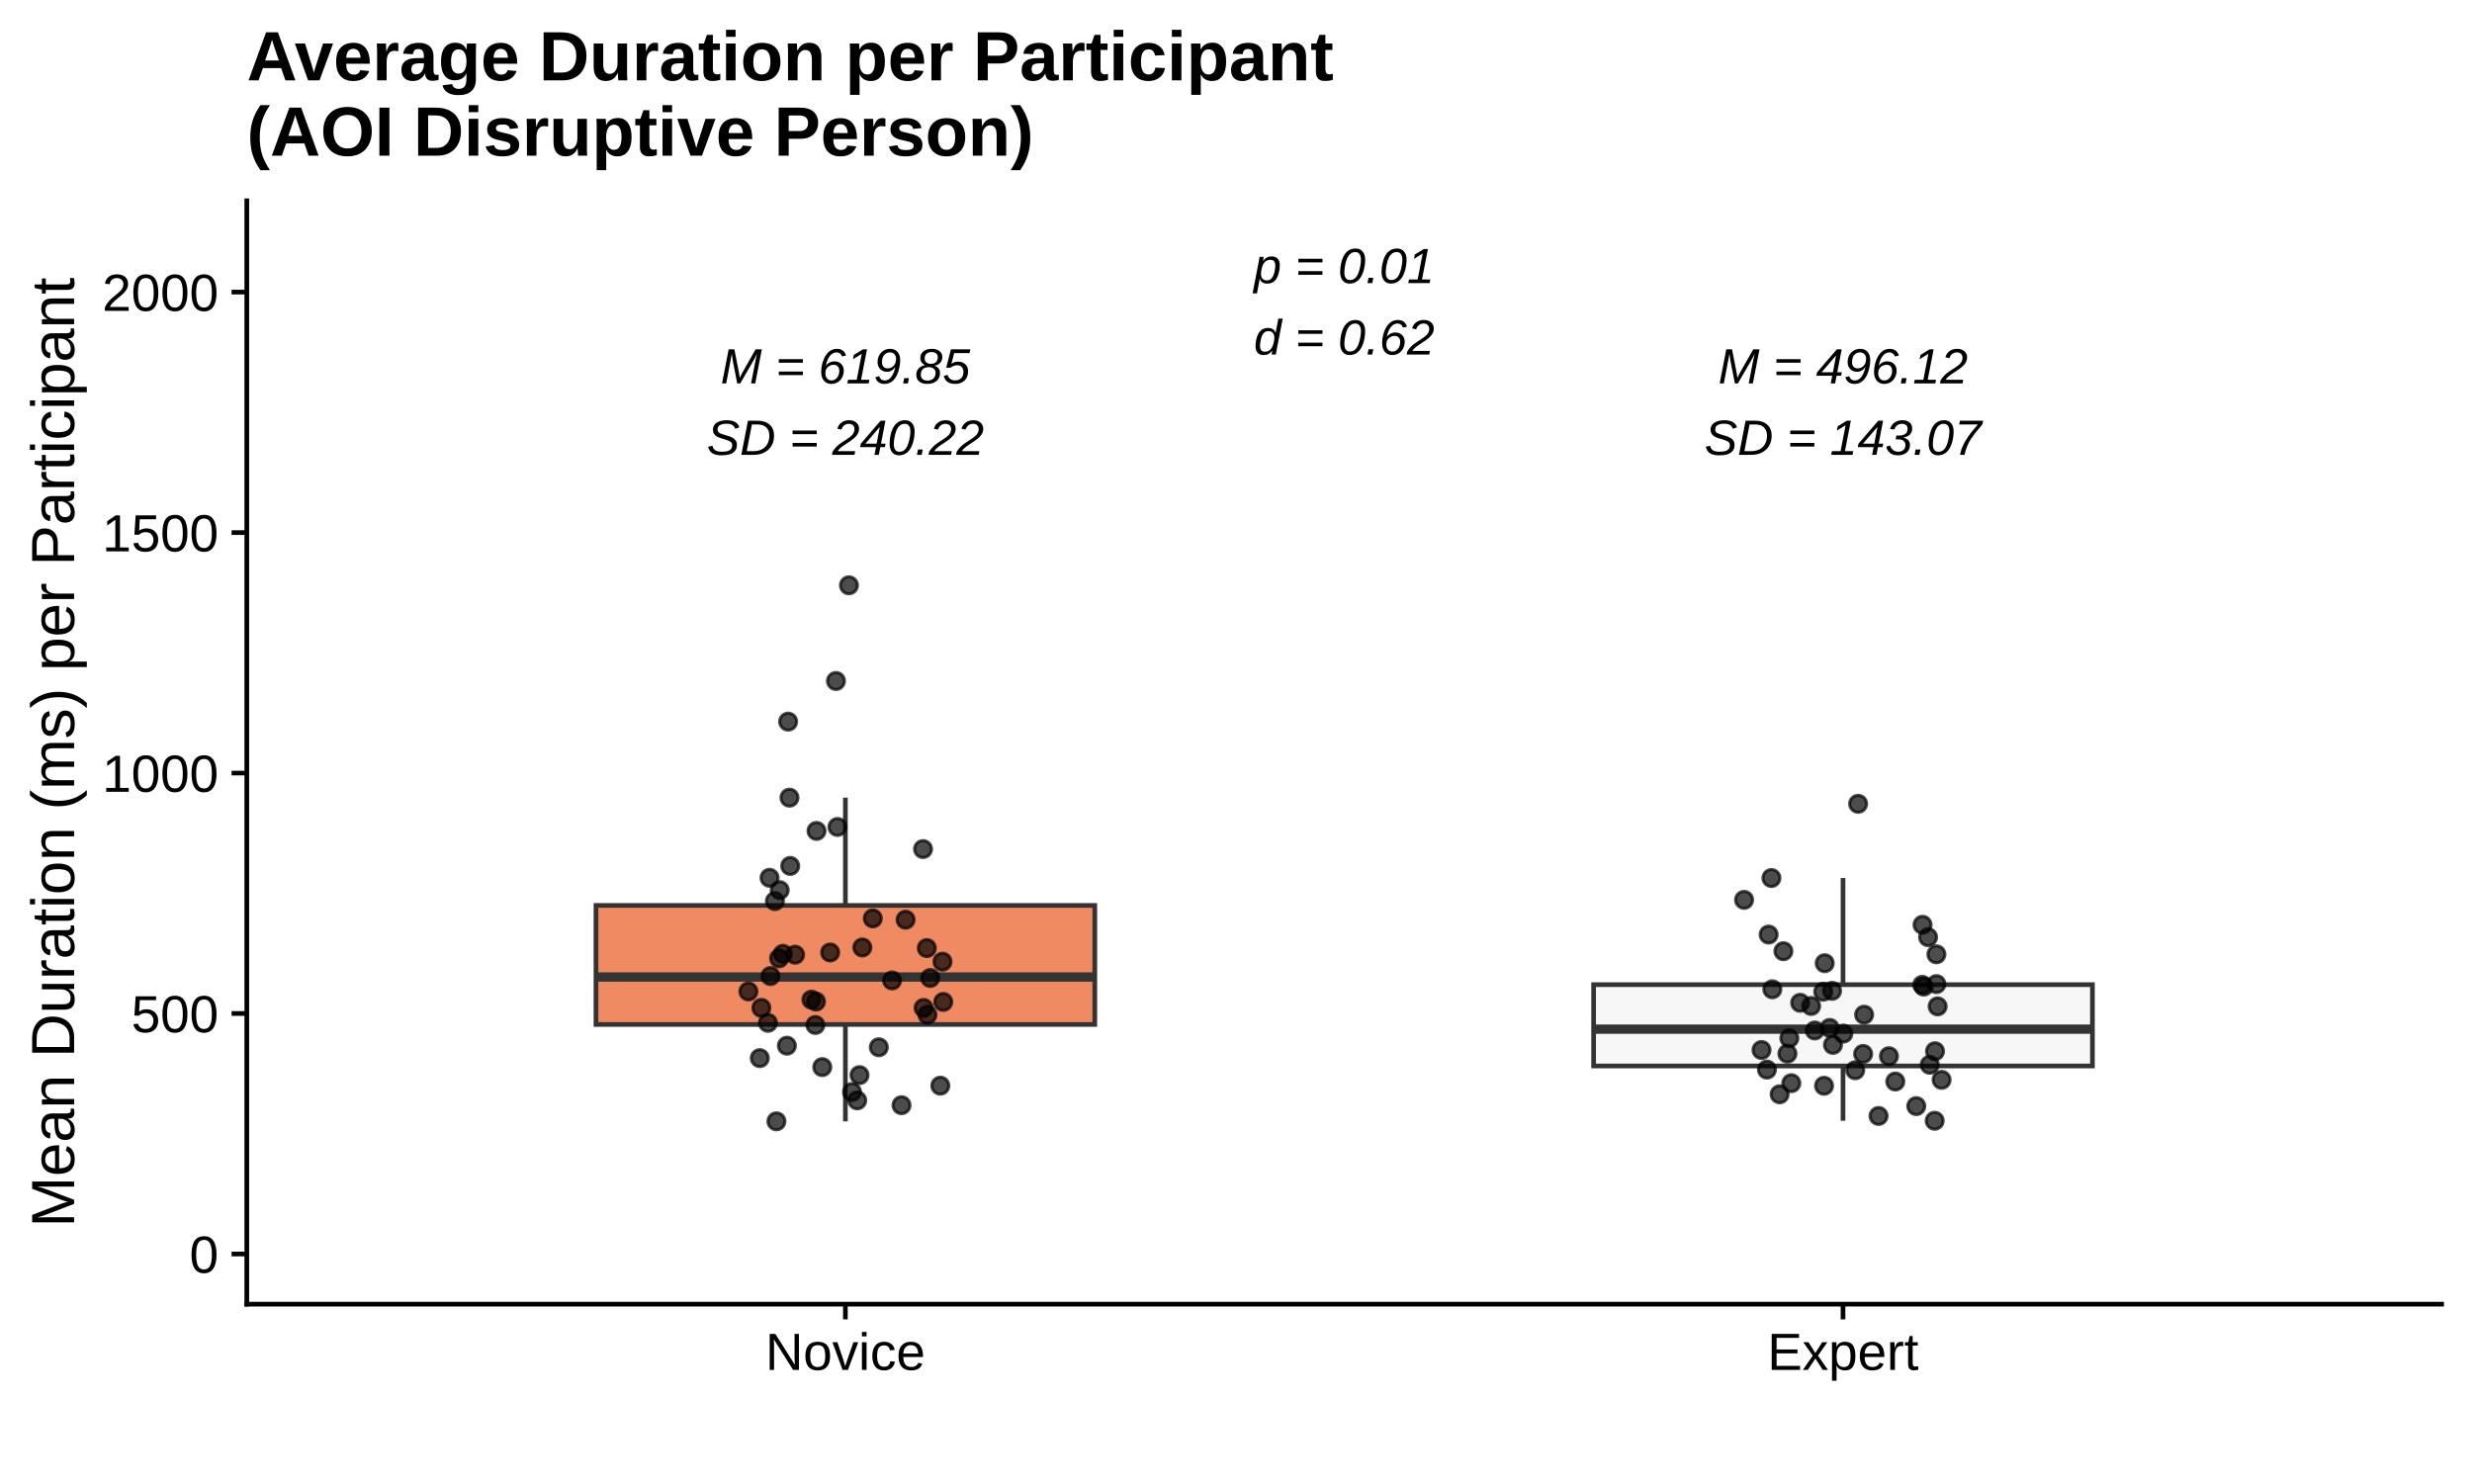
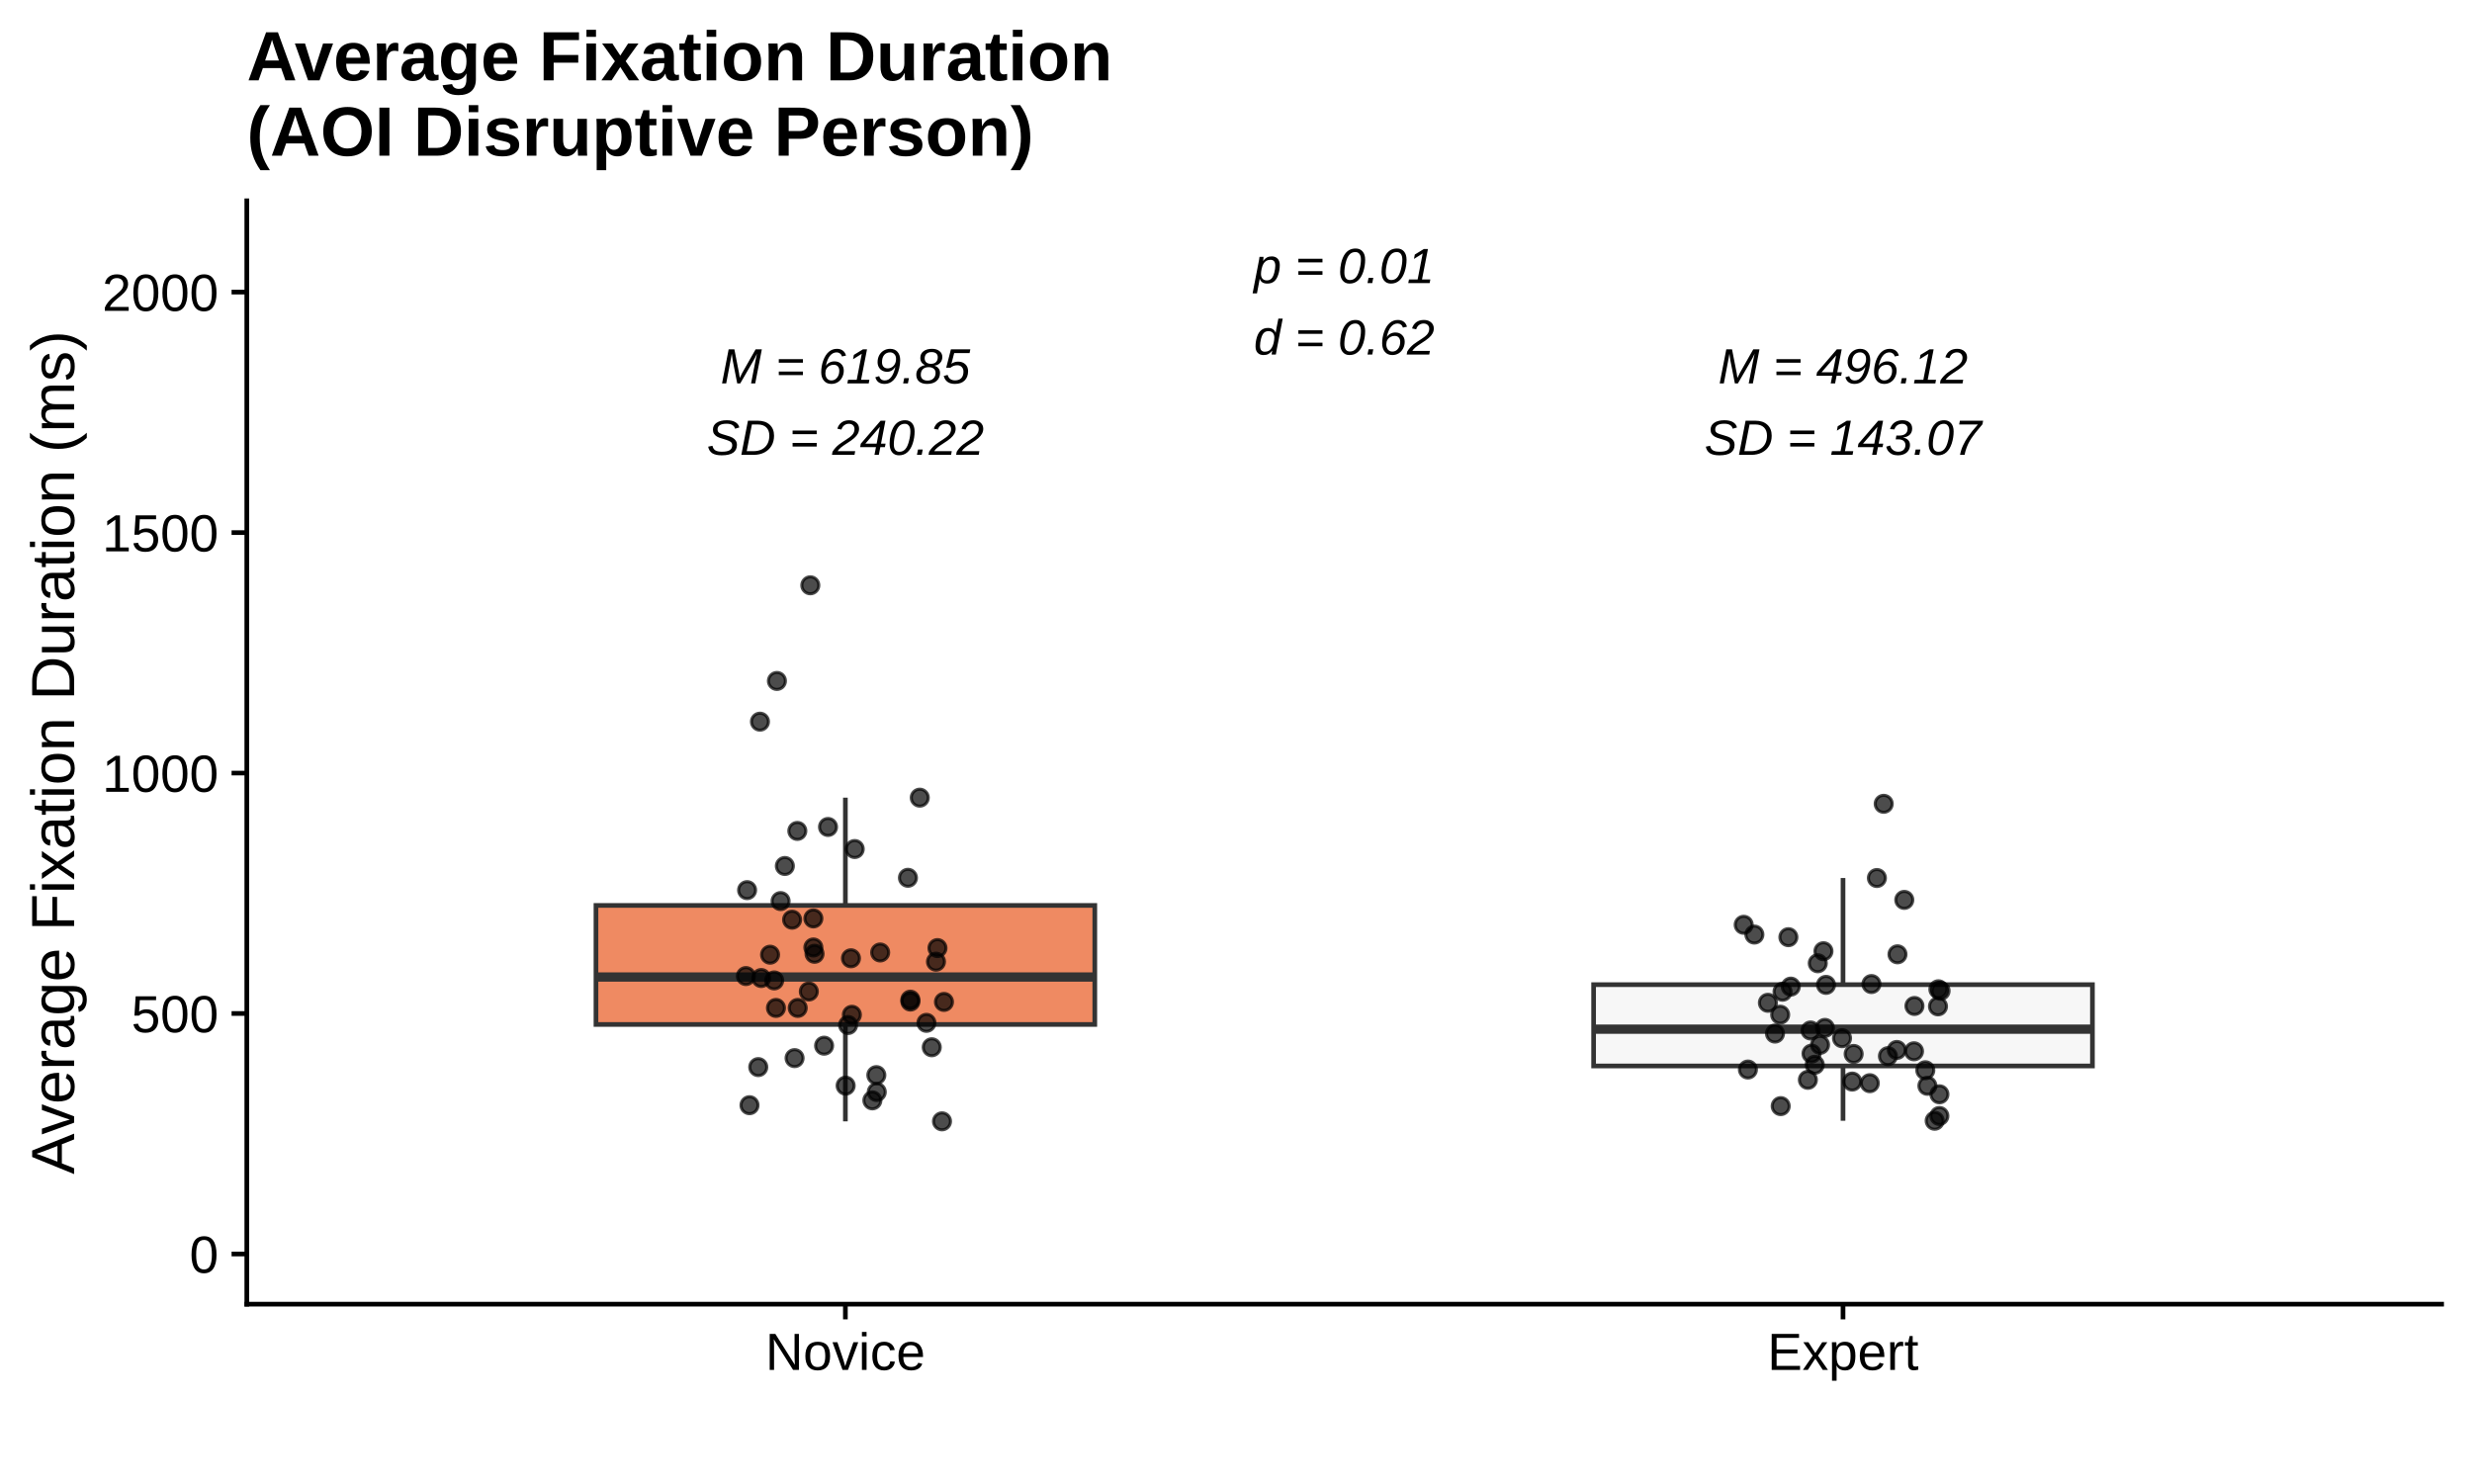
<svg xmlns="http://www.w3.org/2000/svg" class="svglite" width="566.93pt" height="340.16pt" viewBox="0 0 566.93 340.16">
  <defs>
    <style type="text/css">
    .svglite line, .svglite polyline, .svglite polygon, .svglite path, .svglite rect, .svglite circle {
      fill: none;
      stroke: #000000;
      stroke-linecap: round;
      stroke-linejoin: round;
      stroke-miterlimit: 10.00;
    }
    .svglite text {
      white-space: pre;
    }
  </style>
  </defs>
  <rect width="100%" height="100%" style="stroke: none; fill: none;" />
  <defs>
    <clipPath id="cpMC4wMHw1NjYuOTN8MC4wMHwzNDAuMTY=">
      <rect x="0.00" y="0.00" width="566.93" height="340.16" />
    </clipPath>
  </defs>
  <g clip-path="url(#cpMC4wMHw1NjYuOTN8MC4wMHwzNDAuMTY=)">
</g>
  <defs>
    <clipPath id="cpNTYuNjB8NTU5Ljk2fDQ2LjA1fDI5OS4xNA==">
      <rect x="56.60" y="46.05" width="503.35" height="253.08" />
    </clipPath>
  </defs>
  <g clip-path="url(#cpNTYuNjB8NTU5Ljk2fDQ2LjA1fDI5OS4xNA==)">
    <line x1="193.88" y1="207.68" x2="193.88" y2="182.96" style="stroke-width: 1.07; stroke: #333333; stroke-linecap: butt;" />
    <line x1="193.88" y1="234.98" x2="193.88" y2="257.20" style="stroke-width: 1.07; stroke: #333333; stroke-linecap: butt;" />
    <polygon points="136.68,207.68 136.68,234.98 251.08,234.98 251.08,207.68 136.68,207.68 " style="stroke-width: 1.07; stroke: #333333; stroke-linecap: butt; stroke-linejoin: miter; fill: #EF8A62;" />
    <line x1="136.68" y1="224.10" x2="251.08" y2="224.10" style="stroke-width: 2.13; stroke: #333333; stroke-linecap: butt; stroke-linejoin: miter;" />
    <line x1="422.68" y1="225.85" x2="422.68" y2="201.39" style="stroke-width: 1.07; stroke: #333333; stroke-linecap: butt;" />
    <line x1="422.68" y1="244.50" x2="422.68" y2="257.07" style="stroke-width: 1.07; stroke: #333333; stroke-linecap: butt;" />
    <polygon points="365.48,225.85 365.48,244.50 479.88,244.50 479.88,225.85 365.48,225.85 " style="stroke-width: 1.07; stroke: #333333; stroke-linecap: butt; stroke-linejoin: miter; fill: #F7F7F7;" />
    <line x1="365.48" y1="236.06" x2="479.88" y2="236.06" style="stroke-width: 2.13; stroke: #333333; stroke-linecap: butt; stroke-linejoin: miter;" />
-     <circle cx="177.72" cy="206.68" r="1.95" style="stroke-width: 0.71; stroke: #000000; stroke-opacity: 0.70; fill: #000000; fill-opacity: 0.70;" />
-     <circle cx="188.58" cy="244.76" r="1.95" style="stroke-width: 0.71; stroke: #000000; stroke-opacity: 0.70; fill: #000000; fill-opacity: 0.70;" />
-     <circle cx="196.60" cy="252.39" r="1.95" style="stroke-width: 0.71; stroke: #000000; stroke-opacity: 0.70; fill: #000000; fill-opacity: 0.70;" />
-     <circle cx="197.77" cy="217.32" r="1.95" style="stroke-width: 0.71; stroke: #000000; stroke-opacity: 0.70; fill: #000000; fill-opacity: 0.70;" />
-     <circle cx="191.72" cy="156.20" r="1.95" style="stroke-width: 0.71; stroke: #000000; stroke-opacity: 0.70; fill: #000000; fill-opacity: 0.70;" />
-     <circle cx="190.39" cy="218.47" r="1.95" style="stroke-width: 0.71; stroke: #000000; stroke-opacity: 0.70; fill: #000000; fill-opacity: 0.70;" />
-     <circle cx="201.55" cy="240.21" r="1.95" style="stroke-width: 0.71; stroke: #000000; stroke-opacity: 0.70; fill: #000000; fill-opacity: 0.70;" />
-     <circle cx="215.66" cy="249.02" r="1.95" style="stroke-width: 0.71; stroke: #000000; stroke-opacity: 0.70; fill: #000000; fill-opacity: 0.70;" />
-     <circle cx="180.75" cy="165.52" r="1.95" style="stroke-width: 0.71; stroke: #000000; stroke-opacity: 0.70; fill: #000000; fill-opacity: 0.70;" />
-     <circle cx="176.49" cy="201.34" r="1.95" style="stroke-width: 0.71; stroke: #000000; stroke-opacity: 0.70; fill: #000000; fill-opacity: 0.70;" />
-     <circle cx="174.61" cy="231.18" r="1.95" style="stroke-width: 0.71; stroke: #000000; stroke-opacity: 0.70; fill: #000000; fill-opacity: 0.70;" />
-     <circle cx="178.07" cy="257.20" r="1.95" style="stroke-width: 0.71; stroke: #000000; stroke-opacity: 0.70; fill: #000000; fill-opacity: 0.70;" />
-     <circle cx="197.12" cy="246.60" r="1.95" style="stroke-width: 0.71; stroke: #000000; stroke-opacity: 0.70; fill: #000000; fill-opacity: 0.70;" />
-     <circle cx="211.69" cy="194.75" r="1.95" style="stroke-width: 0.71; stroke: #000000; stroke-opacity: 0.70; fill: #000000; fill-opacity: 0.70;" />
-     <circle cx="212.56" cy="217.46" r="1.95" style="stroke-width: 0.71; stroke: #000000; stroke-opacity: 0.70; fill: #000000; fill-opacity: 0.70;" />
-     <circle cx="187.00" cy="235.10" r="1.95" style="stroke-width: 0.71; stroke: #000000; stroke-opacity: 0.70; fill: #000000; fill-opacity: 0.70;" />
-     <circle cx="213.34" cy="224.32" r="1.95" style="stroke-width: 0.71; stroke: #000000; stroke-opacity: 0.70; fill: #000000; fill-opacity: 0.70;" />
-     <circle cx="216.15" cy="220.58" r="1.95" style="stroke-width: 0.71; stroke: #000000; stroke-opacity: 0.70; fill: #000000; fill-opacity: 0.70;" />
-     <circle cx="178.82" cy="204.17" r="1.95" style="stroke-width: 0.71; stroke: #000000; stroke-opacity: 0.70; fill: #000000; fill-opacity: 0.70;" />
-     <circle cx="181.23" cy="198.62" r="1.95" style="stroke-width: 0.71; stroke: #000000; stroke-opacity: 0.70; fill: #000000; fill-opacity: 0.70;" />
-     <circle cx="176.70" cy="223.88" r="1.95" style="stroke-width: 0.71; stroke: #000000; stroke-opacity: 0.70; fill: #000000; fill-opacity: 0.70;" />
-     <circle cx="186.09" cy="229.29" r="1.95" style="stroke-width: 0.71; stroke: #000000; stroke-opacity: 0.70; fill: #000000; fill-opacity: 0.70;" />
-     <circle cx="182.34" cy="218.98" r="1.95" style="stroke-width: 0.71; stroke: #000000; stroke-opacity: 0.70; fill: #000000; fill-opacity: 0.70;" />
-     <circle cx="192.06" cy="189.68" r="1.95" style="stroke-width: 0.71; stroke: #000000; stroke-opacity: 0.70; fill: #000000; fill-opacity: 0.70;" />
-     <circle cx="207.69" cy="210.95" r="1.95" style="stroke-width: 0.71; stroke: #000000; stroke-opacity: 0.70; fill: #000000; fill-opacity: 0.70;" />
-     <circle cx="206.75" cy="253.50" r="1.95" style="stroke-width: 0.71; stroke: #000000; stroke-opacity: 0.70; fill: #000000; fill-opacity: 0.70;" />
-     <circle cx="195.41" cy="250.48" r="1.95" style="stroke-width: 0.71; stroke: #000000; stroke-opacity: 0.70; fill: #000000; fill-opacity: 0.70;" />
-     <circle cx="211.82" cy="231.19" r="1.95" style="stroke-width: 0.71; stroke: #000000; stroke-opacity: 0.70; fill: #000000; fill-opacity: 0.70;" />
-     <circle cx="212.70" cy="232.76" r="1.95" style="stroke-width: 0.71; stroke: #000000; stroke-opacity: 0.70; fill: #000000; fill-opacity: 0.70;" />
-     <circle cx="176.13" cy="234.61" r="1.95" style="stroke-width: 0.71; stroke: #000000; stroke-opacity: 0.70; fill: #000000; fill-opacity: 0.70;" />
-     <circle cx="181.06" cy="182.96" r="1.95" style="stroke-width: 0.71; stroke: #000000; stroke-opacity: 0.70; fill: #000000; fill-opacity: 0.70;" />
-     <circle cx="187.14" cy="229.73" r="1.95" style="stroke-width: 0.71; stroke: #000000; stroke-opacity: 0.70; fill: #000000; fill-opacity: 0.70;" />
-     <circle cx="194.70" cy="134.25" r="1.95" style="stroke-width: 0.71; stroke: #000000; stroke-opacity: 0.70; fill: #000000; fill-opacity: 0.70;" />
-     <circle cx="200.17" cy="210.65" r="1.95" style="stroke-width: 0.71; stroke: #000000; stroke-opacity: 0.70; fill: #000000; fill-opacity: 0.70;" />
-     <circle cx="171.64" cy="227.41" r="1.95" style="stroke-width: 0.71; stroke: #000000; stroke-opacity: 0.70; fill: #000000; fill-opacity: 0.70;" />
-     <circle cx="174.25" cy="242.70" r="1.95" style="stroke-width: 0.71; stroke: #000000; stroke-opacity: 0.70; fill: #000000; fill-opacity: 0.70;" />
-     <circle cx="179.55" cy="218.78" r="1.95" style="stroke-width: 0.71; stroke: #000000; stroke-opacity: 0.70; fill: #000000; fill-opacity: 0.70;" />
-     <circle cx="204.59" cy="224.88" r="1.95" style="stroke-width: 0.71; stroke: #000000; stroke-opacity: 0.70; fill: #000000; fill-opacity: 0.70;" />
-     <circle cx="180.47" cy="239.85" r="1.95" style="stroke-width: 0.71; stroke: #000000; stroke-opacity: 0.70; fill: #000000; fill-opacity: 0.70;" />
-     <circle cx="216.33" cy="229.81" r="1.95" style="stroke-width: 0.71; stroke: #000000; stroke-opacity: 0.70; fill: #000000; fill-opacity: 0.70;" />
-     <circle cx="178.68" cy="219.81" r="1.95" style="stroke-width: 0.71; stroke: #000000; stroke-opacity: 0.70; fill: #000000; fill-opacity: 0.70;" />
-     <circle cx="187.26" cy="190.59" r="1.95" style="stroke-width: 0.71; stroke: #000000; stroke-opacity: 0.70; fill: #000000; fill-opacity: 0.70;" />
-     <circle cx="427.29" cy="241.74" r="1.95" style="stroke-width: 0.71; stroke: #000000; stroke-opacity: 0.70; fill: #000000; fill-opacity: 0.70;" />
-     <circle cx="440.92" cy="212.12" r="1.95" style="stroke-width: 0.71; stroke: #000000; stroke-opacity: 0.70; fill: #000000; fill-opacity: 0.70;" />
-     <circle cx="445.29" cy="247.68" r="1.95" style="stroke-width: 0.71; stroke: #000000; stroke-opacity: 0.70; fill: #000000; fill-opacity: 0.70;" />
-     <circle cx="418.48" cy="220.93" r="1.95" style="stroke-width: 0.71; stroke: #000000; stroke-opacity: 0.70; fill: #000000; fill-opacity: 0.70;" />
-     <circle cx="439.48" cy="253.71" r="1.95" style="stroke-width: 0.71; stroke: #000000; stroke-opacity: 0.70; fill: #000000; fill-opacity: 0.70;" />
-     <circle cx="405.62" cy="214.36" r="1.95" style="stroke-width: 0.71; stroke: #000000; stroke-opacity: 0.70; fill: #000000; fill-opacity: 0.70;" />
-     <circle cx="444.38" cy="230.83" r="1.95" style="stroke-width: 0.71; stroke: #000000; stroke-opacity: 0.70; fill: #000000; fill-opacity: 0.70;" />
-     <circle cx="418.14" cy="227.47" r="1.95" style="stroke-width: 0.71; stroke: #000000; stroke-opacity: 0.70; fill: #000000; fill-opacity: 0.70;" />
-     <circle cx="442.57" cy="244.23" r="1.95" style="stroke-width: 0.71; stroke: #000000; stroke-opacity: 0.70; fill: #000000; fill-opacity: 0.70;" />
-     <circle cx="410.82" cy="248.45" r="1.95" style="stroke-width: 0.71; stroke: #000000; stroke-opacity: 0.70; fill: #000000; fill-opacity: 0.70;" />
-     <circle cx="403.99" cy="240.84" r="1.95" style="stroke-width: 0.71; stroke: #000000; stroke-opacity: 0.70; fill: #000000; fill-opacity: 0.70;" />
-     <circle cx="399.99" cy="206.40" r="1.95" style="stroke-width: 0.71; stroke: #000000; stroke-opacity: 0.70; fill: #000000; fill-opacity: 0.70;" />
-     <circle cx="443.78" cy="241.12" r="1.95" style="stroke-width: 0.71; stroke: #000000; stroke-opacity: 0.70; fill: #000000; fill-opacity: 0.70;" />
-     <circle cx="406.47" cy="226.91" r="1.95" style="stroke-width: 0.71; stroke: #000000; stroke-opacity: 0.70; fill: #000000; fill-opacity: 0.70;" />
-     <circle cx="426.14" cy="184.37" r="1.95" style="stroke-width: 0.71; stroke: #000000; stroke-opacity: 0.70; fill: #000000; fill-opacity: 0.70;" />
-     <circle cx="405.23" cy="245.33" r="1.95" style="stroke-width: 0.71; stroke: #000000; stroke-opacity: 0.70; fill: #000000; fill-opacity: 0.70;" />
-     <circle cx="406.26" cy="201.39" r="1.95" style="stroke-width: 0.71; stroke: #000000; stroke-opacity: 0.70; fill: #000000; fill-opacity: 0.70;" />
-     <circle cx="412.85" cy="230.01" r="1.95" style="stroke-width: 0.71; stroke: #000000; stroke-opacity: 0.70; fill: #000000; fill-opacity: 0.70;" />
+     <circle cx="179.02" cy="206.68" r="1.95" style="stroke-width: 0.71; stroke: #000000; stroke-opacity: 0.70; fill: #000000; fill-opacity: 0.70;" />
+     <circle cx="173.90" cy="244.76" r="1.95" style="stroke-width: 0.71; stroke: #000000; stroke-opacity: 0.70; fill: #000000; fill-opacity: 0.70;" />
+     <circle cx="200.07" cy="252.39" r="1.95" style="stroke-width: 0.71; stroke: #000000; stroke-opacity: 0.70; fill: #000000; fill-opacity: 0.70;" />
+     <circle cx="186.54" cy="217.32" r="1.95" style="stroke-width: 0.71; stroke: #000000; stroke-opacity: 0.70; fill: #000000; fill-opacity: 0.70;" />
+     <circle cx="178.18" cy="156.19" r="1.95" style="stroke-width: 0.71; stroke: #000000; stroke-opacity: 0.70; fill: #000000; fill-opacity: 0.70;" />
+     <circle cx="201.86" cy="218.47" r="1.95" style="stroke-width: 0.71; stroke: #000000; stroke-opacity: 0.70; fill: #000000; fill-opacity: 0.70;" />
+     <circle cx="213.69" cy="240.21" r="1.95" style="stroke-width: 0.71; stroke: #000000; stroke-opacity: 0.70; fill: #000000; fill-opacity: 0.70;" />
+     <circle cx="193.94" cy="249.02" r="1.95" style="stroke-width: 0.71; stroke: #000000; stroke-opacity: 0.70; fill: #000000; fill-opacity: 0.70;" />
+     <circle cx="174.29" cy="165.53" r="1.95" style="stroke-width: 0.71; stroke: #000000; stroke-opacity: 0.70; fill: #000000; fill-opacity: 0.70;" />
+     <circle cx="208.23" cy="201.34" r="1.95" style="stroke-width: 0.71; stroke: #000000; stroke-opacity: 0.70; fill: #000000; fill-opacity: 0.70;" />
+     <circle cx="182.95" cy="231.19" r="1.95" style="stroke-width: 0.71; stroke: #000000; stroke-opacity: 0.70; fill: #000000; fill-opacity: 0.70;" />
+     <circle cx="216.04" cy="257.20" r="1.95" style="stroke-width: 0.71; stroke: #000000; stroke-opacity: 0.70; fill: #000000; fill-opacity: 0.70;" />
+     <circle cx="200.98" cy="246.60" r="1.95" style="stroke-width: 0.71; stroke: #000000; stroke-opacity: 0.70; fill: #000000; fill-opacity: 0.70;" />
+     <circle cx="196.02" cy="194.74" r="1.95" style="stroke-width: 0.71; stroke: #000000; stroke-opacity: 0.70; fill: #000000; fill-opacity: 0.70;" />
+     <circle cx="215.00" cy="217.46" r="1.95" style="stroke-width: 0.71; stroke: #000000; stroke-opacity: 0.70; fill: #000000; fill-opacity: 0.70;" />
+     <circle cx="194.50" cy="235.11" r="1.95" style="stroke-width: 0.71; stroke: #000000; stroke-opacity: 0.70; fill: #000000; fill-opacity: 0.70;" />
+     <circle cx="174.58" cy="224.33" r="1.95" style="stroke-width: 0.71; stroke: #000000; stroke-opacity: 0.70; fill: #000000; fill-opacity: 0.70;" />
+     <circle cx="214.66" cy="220.58" r="1.95" style="stroke-width: 0.71; stroke: #000000; stroke-opacity: 0.70; fill: #000000; fill-opacity: 0.70;" />
+     <circle cx="171.34" cy="204.17" r="1.95" style="stroke-width: 0.71; stroke: #000000; stroke-opacity: 0.70; fill: #000000; fill-opacity: 0.70;" />
+     <circle cx="180.00" cy="198.63" r="1.95" style="stroke-width: 0.71; stroke: #000000; stroke-opacity: 0.70; fill: #000000; fill-opacity: 0.70;" />
+     <circle cx="171.07" cy="223.88" r="1.95" style="stroke-width: 0.71; stroke: #000000; stroke-opacity: 0.70; fill: #000000; fill-opacity: 0.70;" />
+     <circle cx="208.78" cy="229.29" r="1.95" style="stroke-width: 0.71; stroke: #000000; stroke-opacity: 0.70; fill: #000000; fill-opacity: 0.70;" />
+     <circle cx="176.61" cy="218.98" r="1.95" style="stroke-width: 0.71; stroke: #000000; stroke-opacity: 0.70; fill: #000000; fill-opacity: 0.70;" />
+     <circle cx="189.90" cy="189.68" r="1.95" style="stroke-width: 0.71; stroke: #000000; stroke-opacity: 0.70; fill: #000000; fill-opacity: 0.70;" />
+     <circle cx="181.66" cy="210.95" r="1.95" style="stroke-width: 0.71; stroke: #000000; stroke-opacity: 0.70; fill: #000000; fill-opacity: 0.70;" />
+     <circle cx="171.89" cy="253.50" r="1.95" style="stroke-width: 0.71; stroke: #000000; stroke-opacity: 0.70; fill: #000000; fill-opacity: 0.70;" />
+     <circle cx="201.08" cy="250.48" r="1.95" style="stroke-width: 0.71; stroke: #000000; stroke-opacity: 0.70; fill: #000000; fill-opacity: 0.70;" />
+     <circle cx="177.96" cy="231.19" r="1.95" style="stroke-width: 0.71; stroke: #000000; stroke-opacity: 0.70; fill: #000000; fill-opacity: 0.70;" />
+     <circle cx="195.37" cy="232.76" r="1.95" style="stroke-width: 0.71; stroke: #000000; stroke-opacity: 0.70; fill: #000000; fill-opacity: 0.70;" />
+     <circle cx="212.47" cy="234.61" r="1.95" style="stroke-width: 0.71; stroke: #000000; stroke-opacity: 0.70; fill: #000000; fill-opacity: 0.70;" />
+     <circle cx="210.94" cy="182.96" r="1.95" style="stroke-width: 0.71; stroke: #000000; stroke-opacity: 0.70; fill: #000000; fill-opacity: 0.70;" />
+     <circle cx="208.79" cy="229.73" r="1.95" style="stroke-width: 0.71; stroke: #000000; stroke-opacity: 0.70; fill: #000000; fill-opacity: 0.70;" />
+     <circle cx="185.84" cy="134.25" r="1.95" style="stroke-width: 0.71; stroke: #000000; stroke-opacity: 0.70; fill: #000000; fill-opacity: 0.70;" />
+     <circle cx="186.54" cy="210.66" r="1.95" style="stroke-width: 0.71; stroke: #000000; stroke-opacity: 0.70; fill: #000000; fill-opacity: 0.70;" />
+     <circle cx="185.50" cy="227.42" r="1.95" style="stroke-width: 0.71; stroke: #000000; stroke-opacity: 0.70; fill: #000000; fill-opacity: 0.70;" />
+     <circle cx="182.23" cy="242.70" r="1.95" style="stroke-width: 0.71; stroke: #000000; stroke-opacity: 0.70; fill: #000000; fill-opacity: 0.70;" />
+     <circle cx="186.81" cy="218.77" r="1.95" style="stroke-width: 0.71; stroke: #000000; stroke-opacity: 0.70; fill: #000000; fill-opacity: 0.70;" />
+     <circle cx="177.55" cy="224.88" r="1.95" style="stroke-width: 0.71; stroke: #000000; stroke-opacity: 0.70; fill: #000000; fill-opacity: 0.70;" />
+     <circle cx="189.00" cy="239.85" r="1.95" style="stroke-width: 0.71; stroke: #000000; stroke-opacity: 0.70; fill: #000000; fill-opacity: 0.70;" />
+     <circle cx="216.49" cy="229.81" r="1.95" style="stroke-width: 0.71; stroke: #000000; stroke-opacity: 0.70; fill: #000000; fill-opacity: 0.70;" />
+     <circle cx="195.16" cy="219.80" r="1.95" style="stroke-width: 0.71; stroke: #000000; stroke-opacity: 0.70; fill: #000000; fill-opacity: 0.70;" />
+     <circle cx="182.86" cy="190.59" r="1.95" style="stroke-width: 0.71; stroke: #000000; stroke-opacity: 0.70; fill: #000000; fill-opacity: 0.70;" />
+     <circle cx="425.12" cy="241.74" r="1.95" style="stroke-width: 0.71; stroke: #000000; stroke-opacity: 0.70; fill: #000000; fill-opacity: 0.70;" />
+     <circle cx="399.90" cy="212.12" r="1.95" style="stroke-width: 0.71; stroke: #000000; stroke-opacity: 0.70; fill: #000000; fill-opacity: 0.70;" />
+     <circle cx="414.62" cy="247.68" r="1.95" style="stroke-width: 0.71; stroke: #000000; stroke-opacity: 0.70; fill: #000000; fill-opacity: 0.70;" />
+     <circle cx="416.89" cy="220.94" r="1.95" style="stroke-width: 0.71; stroke: #000000; stroke-opacity: 0.70; fill: #000000; fill-opacity: 0.70;" />
+     <circle cx="408.39" cy="253.71" r="1.95" style="stroke-width: 0.71; stroke: #000000; stroke-opacity: 0.70; fill: #000000; fill-opacity: 0.70;" />
+     <circle cx="402.35" cy="214.36" r="1.95" style="stroke-width: 0.71; stroke: #000000; stroke-opacity: 0.70; fill: #000000; fill-opacity: 0.70;" />
+     <circle cx="444.46" cy="230.83" r="1.95" style="stroke-width: 0.71; stroke: #000000; stroke-opacity: 0.70; fill: #000000; fill-opacity: 0.70;" />
+     <circle cx="408.81" cy="227.47" r="1.95" style="stroke-width: 0.71; stroke: #000000; stroke-opacity: 0.70; fill: #000000; fill-opacity: 0.70;" />
+     <circle cx="416.20" cy="244.23" r="1.95" style="stroke-width: 0.71; stroke: #000000; stroke-opacity: 0.70; fill: #000000; fill-opacity: 0.70;" />
+     <circle cx="428.82" cy="248.45" r="1.95" style="stroke-width: 0.71; stroke: #000000; stroke-opacity: 0.70; fill: #000000; fill-opacity: 0.70;" />
+     <circle cx="435.02" cy="240.83" r="1.95" style="stroke-width: 0.71; stroke: #000000; stroke-opacity: 0.70; fill: #000000; fill-opacity: 0.70;" />
+     <circle cx="436.73" cy="206.41" r="1.95" style="stroke-width: 0.71; stroke: #000000; stroke-opacity: 0.70; fill: #000000; fill-opacity: 0.70;" />
+     <circle cx="438.96" cy="241.13" r="1.95" style="stroke-width: 0.71; stroke: #000000; stroke-opacity: 0.70; fill: #000000; fill-opacity: 0.70;" />
+     <circle cx="444.55" cy="226.91" r="1.95" style="stroke-width: 0.71; stroke: #000000; stroke-opacity: 0.70; fill: #000000; fill-opacity: 0.70;" />
+     <circle cx="432.01" cy="184.37" r="1.95" style="stroke-width: 0.71; stroke: #000000; stroke-opacity: 0.70; fill: #000000; fill-opacity: 0.70;" />
+     <circle cx="400.87" cy="245.32" r="1.95" style="stroke-width: 0.71; stroke: #000000; stroke-opacity: 0.70; fill: #000000; fill-opacity: 0.70;" />
+     <circle cx="430.45" cy="201.39" r="1.95" style="stroke-width: 0.71; stroke: #000000; stroke-opacity: 0.70; fill: #000000; fill-opacity: 0.70;" />
+     <circle cx="405.45" cy="230.01" r="1.95" style="stroke-width: 0.71; stroke: #000000; stroke-opacity: 0.70; fill: #000000; fill-opacity: 0.70;" />
    <circle cx="443.70" cy="257.07" r="1.95" style="stroke-width: 0.71; stroke: #000000; stroke-opacity: 0.70; fill: #000000; fill-opacity: 0.70;" />
-     <circle cx="408.14" cy="251.00" r="1.95" style="stroke-width: 0.71; stroke: #000000; stroke-opacity: 0.70; fill: #000000; fill-opacity: 0.70;" />
-     <circle cx="409.93" cy="241.67" r="1.95" style="stroke-width: 0.71; stroke: #000000; stroke-opacity: 0.70; fill: #000000; fill-opacity: 0.70;" />
-     <circle cx="440.85" cy="225.89" r="1.95" style="stroke-width: 0.71; stroke: #000000; stroke-opacity: 0.70; fill: #000000; fill-opacity: 0.70;" />
-     <circle cx="410.37" cy="238.13" r="1.95" style="stroke-width: 0.71; stroke: #000000; stroke-opacity: 0.70; fill: #000000; fill-opacity: 0.70;" />
-     <circle cx="415.37" cy="230.74" r="1.95" style="stroke-width: 0.71; stroke: #000000; stroke-opacity: 0.70; fill: #000000; fill-opacity: 0.70;" />
-     <circle cx="441.20" cy="226.30" r="1.95" style="stroke-width: 0.71; stroke: #000000; stroke-opacity: 0.70; fill: #000000; fill-opacity: 0.70;" />
-     <circle cx="434.67" cy="248.07" r="1.95" style="stroke-width: 0.71; stroke: #000000; stroke-opacity: 0.70; fill: #000000; fill-opacity: 0.70;" />
-     <circle cx="420.17" cy="227.27" r="1.95" style="stroke-width: 0.71; stroke: #000000; stroke-opacity: 0.70; fill: #000000; fill-opacity: 0.70;" />
-     <circle cx="425.48" cy="245.48" r="1.95" style="stroke-width: 0.71; stroke: #000000; stroke-opacity: 0.70; fill: #000000; fill-opacity: 0.70;" />
-     <circle cx="442.19" cy="214.96" r="1.95" style="stroke-width: 0.71; stroke: #000000; stroke-opacity: 0.70; fill: #000000; fill-opacity: 0.70;" />
-     <circle cx="433.21" cy="242.26" r="1.95" style="stroke-width: 0.71; stroke: #000000; stroke-opacity: 0.70; fill: #000000; fill-opacity: 0.70;" />
-     <circle cx="444.10" cy="218.89" r="1.95" style="stroke-width: 0.71; stroke: #000000; stroke-opacity: 0.70; fill: #000000; fill-opacity: 0.70;" />
-     <circle cx="422.75" cy="237.08" r="1.95" style="stroke-width: 0.71; stroke: #000000; stroke-opacity: 0.70; fill: #000000; fill-opacity: 0.70;" />
-     <circle cx="418.33" cy="249.04" r="1.95" style="stroke-width: 0.71; stroke: #000000; stroke-opacity: 0.70; fill: #000000; fill-opacity: 0.70;" />
-     <circle cx="430.83" cy="255.97" r="1.95" style="stroke-width: 0.71; stroke: #000000; stroke-opacity: 0.70; fill: #000000; fill-opacity: 0.70;" />
-     <circle cx="416.20" cy="236.36" r="1.95" style="stroke-width: 0.71; stroke: #000000; stroke-opacity: 0.70; fill: #000000; fill-opacity: 0.70;" />
-     <circle cx="409.01" cy="218.18" r="1.95" style="stroke-width: 0.71; stroke: #000000; stroke-opacity: 0.70; fill: #000000; fill-opacity: 0.70;" />
-     <circle cx="444.10" cy="225.72" r="1.95" style="stroke-width: 0.71; stroke: #000000; stroke-opacity: 0.70; fill: #000000; fill-opacity: 0.70;" />
-     <circle cx="427.52" cy="232.74" r="1.95" style="stroke-width: 0.71; stroke: #000000; stroke-opacity: 0.70; fill: #000000; fill-opacity: 0.70;" />
-     <circle cx="420.38" cy="239.66" r="1.95" style="stroke-width: 0.71; stroke: #000000; stroke-opacity: 0.70; fill: #000000; fill-opacity: 0.70;" />
-     <circle cx="419.63" cy="235.77" r="1.95" style="stroke-width: 0.71; stroke: #000000; stroke-opacity: 0.70; fill: #000000; fill-opacity: 0.70;" />
+     <circle cx="444.79" cy="251.00" r="1.95" style="stroke-width: 0.71; stroke: #000000; stroke-opacity: 0.70; fill: #000000; fill-opacity: 0.70;" />
+     <circle cx="415.46" cy="241.67" r="1.95" style="stroke-width: 0.71; stroke: #000000; stroke-opacity: 0.70; fill: #000000; fill-opacity: 0.70;" />
+     <circle cx="418.78" cy="225.90" r="1.95" style="stroke-width: 0.71; stroke: #000000; stroke-opacity: 0.70; fill: #000000; fill-opacity: 0.70;" />
+     <circle cx="422.45" cy="238.13" r="1.95" style="stroke-width: 0.71; stroke: #000000; stroke-opacity: 0.70; fill: #000000; fill-opacity: 0.70;" />
+     <circle cx="439.06" cy="230.74" r="1.95" style="stroke-width: 0.71; stroke: #000000; stroke-opacity: 0.70; fill: #000000; fill-opacity: 0.70;" />
+     <circle cx="410.70" cy="226.30" r="1.95" style="stroke-width: 0.71; stroke: #000000; stroke-opacity: 0.70; fill: #000000; fill-opacity: 0.70;" />
+     <circle cx="424.79" cy="248.08" r="1.95" style="stroke-width: 0.71; stroke: #000000; stroke-opacity: 0.70; fill: #000000; fill-opacity: 0.70;" />
+     <circle cx="445.06" cy="227.27" r="1.95" style="stroke-width: 0.71; stroke: #000000; stroke-opacity: 0.70; fill: #000000; fill-opacity: 0.70;" />
+     <circle cx="441.55" cy="245.48" r="1.95" style="stroke-width: 0.71; stroke: #000000; stroke-opacity: 0.70; fill: #000000; fill-opacity: 0.70;" />
+     <circle cx="410.15" cy="214.96" r="1.95" style="stroke-width: 0.71; stroke: #000000; stroke-opacity: 0.70; fill: #000000; fill-opacity: 0.70;" />
+     <circle cx="432.98" cy="242.25" r="1.95" style="stroke-width: 0.71; stroke: #000000; stroke-opacity: 0.70; fill: #000000; fill-opacity: 0.70;" />
+     <circle cx="435.17" cy="218.89" r="1.95" style="stroke-width: 0.71; stroke: #000000; stroke-opacity: 0.70; fill: #000000; fill-opacity: 0.70;" />
+     <circle cx="407.08" cy="237.07" r="1.95" style="stroke-width: 0.71; stroke: #000000; stroke-opacity: 0.70; fill: #000000; fill-opacity: 0.70;" />
+     <circle cx="442.03" cy="249.05" r="1.95" style="stroke-width: 0.71; stroke: #000000; stroke-opacity: 0.70; fill: #000000; fill-opacity: 0.70;" />
+     <circle cx="444.78" cy="255.97" r="1.95" style="stroke-width: 0.71; stroke: #000000; stroke-opacity: 0.70; fill: #000000; fill-opacity: 0.70;" />
+     <circle cx="415.23" cy="236.36" r="1.95" style="stroke-width: 0.71; stroke: #000000; stroke-opacity: 0.70; fill: #000000; fill-opacity: 0.70;" />
+     <circle cx="418.19" cy="218.18" r="1.95" style="stroke-width: 0.71; stroke: #000000; stroke-opacity: 0.70; fill: #000000; fill-opacity: 0.70;" />
+     <circle cx="429.20" cy="225.71" r="1.95" style="stroke-width: 0.71; stroke: #000000; stroke-opacity: 0.70; fill: #000000; fill-opacity: 0.70;" />
+     <circle cx="408.27" cy="232.74" r="1.95" style="stroke-width: 0.71; stroke: #000000; stroke-opacity: 0.70; fill: #000000; fill-opacity: 0.70;" />
+     <circle cx="417.41" cy="239.66" r="1.95" style="stroke-width: 0.71; stroke: #000000; stroke-opacity: 0.70; fill: #000000; fill-opacity: 0.70;" />
+     <circle cx="418.53" cy="235.77" r="1.95" style="stroke-width: 0.71; stroke: #000000; stroke-opacity: 0.70; fill: #000000; fill-opacity: 0.70;" />
    <text x="193.88" y="87.95" text-anchor="middle" style="font-size: 11.38px; font-style: italic; font-family: &quot;Arial&quot;;" textLength="57.25px" lengthAdjust="spacingAndGlyphs">M = 619.85</text>
    <text x="193.88" y="104.33" text-anchor="middle" style="font-size: 11.38px; font-style: italic; font-family: &quot;Arial&quot;;" textLength="63.58px" lengthAdjust="spacingAndGlyphs">SD = 240.22</text>
    <text x="422.68" y="87.95" text-anchor="middle" style="font-size: 11.38px; font-style: italic; font-family: &quot;Arial&quot;;" textLength="57.25px" lengthAdjust="spacingAndGlyphs">M = 496.12</text>
    <text x="422.68" y="104.33" text-anchor="middle" style="font-size: 11.38px; font-style: italic; font-family: &quot;Arial&quot;;" textLength="63.58px" lengthAdjust="spacingAndGlyphs">SD = 143.07</text>
    <text x="308.28" y="64.94" text-anchor="middle" style="font-size: 11.38px; font-style: italic; font-family: &quot;Arial&quot;;" textLength="41.44px" lengthAdjust="spacingAndGlyphs">p = 0.01</text>
    <text x="308.28" y="81.33" text-anchor="middle" style="font-size: 11.38px; font-style: italic; font-family: &quot;Arial&quot;;" textLength="41.44px" lengthAdjust="spacingAndGlyphs">d = 0.62</text>
  </g>
  <g clip-path="url(#cpMC4wMHw1NjYuOTN8MC4wMHwzNDAuMTY=)">
    <polyline points="56.60,299.14 56.60,46.05 " style="stroke-width: 1.07; stroke-linecap: square;" />
    <text x="50.13" y="291.93" text-anchor="end" style="font-size: 12.00px; font-family: &quot;Arial&quot;;" textLength="6.67px" lengthAdjust="spacingAndGlyphs">0</text>
    <text x="50.13" y="236.77" text-anchor="end" style="font-size: 12.00px; font-family: &quot;Arial&quot;;" textLength="20.02px" lengthAdjust="spacingAndGlyphs">500</text>
    <text x="50.13" y="181.61" text-anchor="end" style="font-size: 12.00px; font-family: &quot;Arial&quot;;" textLength="26.70px" lengthAdjust="spacingAndGlyphs">1000</text>
    <text x="50.13" y="126.46" text-anchor="end" style="font-size: 12.00px; font-family: &quot;Arial&quot;;" textLength="26.70px" lengthAdjust="spacingAndGlyphs">1500</text>
    <text x="50.13" y="71.30" text-anchor="end" style="font-size: 12.00px; font-family: &quot;Arial&quot;;" textLength="26.70px" lengthAdjust="spacingAndGlyphs">2000</text>
    <polyline points="53.11,287.63 56.60,287.63 " style="stroke-width: 1.07; stroke-linecap: butt;" />
    <polyline points="53.11,232.47 56.60,232.47 " style="stroke-width: 1.07; stroke-linecap: butt;" />
    <polyline points="53.11,177.32 56.60,177.32 " style="stroke-width: 1.07; stroke-linecap: butt;" />
    <polyline points="53.11,122.16 56.60,122.16 " style="stroke-width: 1.07; stroke-linecap: butt;" />
    <polyline points="53.11,67.00 56.60,67.00 " style="stroke-width: 1.07; stroke-linecap: butt;" />
    <polyline points="56.60,299.14 559.96,299.14 " style="stroke-width: 1.07; stroke-linecap: square;" />
    <polyline points="193.88,302.62 193.88,299.14 " style="stroke-width: 1.07; stroke-linecap: butt;" />
    <polyline points="422.68,302.62 422.68,299.14 " style="stroke-width: 1.07; stroke-linecap: butt;" />
    <text x="193.88" y="314.21" text-anchor="middle" style="font-size: 12.00px; font-family: &quot;Arial&quot;;" textLength="36.69px" lengthAdjust="spacingAndGlyphs">Novice</text>
    <text x="422.68" y="314.21" text-anchor="middle" style="font-size: 12.00px; font-family: &quot;Arial&quot;;" textLength="34.69px" lengthAdjust="spacingAndGlyphs">Expert</text>
-     <text transform="translate(17.00,172.59) rotate(-90)" text-anchor="middle" style="font-size: 14.00px; font-family: &quot;Arial&quot;;" textLength="217.78px" lengthAdjust="spacingAndGlyphs">Mean Duration (ms) per Participant</text>
-     <text x="56.60" y="18.43" style="font-size: 16.00px; font-weight: bold; font-family: &quot;Arial&quot;;" textLength="249.23px" lengthAdjust="spacingAndGlyphs">Average Duration per Participant</text>
+     <text transform="translate(17.00,172.59) rotate(-90)" text-anchor="middle" style="font-size: 14.00px; font-family: &quot;Arial&quot;;" textLength="193.41px" lengthAdjust="spacingAndGlyphs">Average Fixation Duration (ms)</text>
+     <text x="56.60" y="18.43" style="font-size: 16.00px; font-weight: bold; font-family: &quot;Arial&quot;;" textLength="198.53px" lengthAdjust="spacingAndGlyphs">Average Fixation Duration</text>
    <text x="56.60" y="35.71" style="font-size: 16.00px; font-weight: bold; font-family: &quot;Arial&quot;;" textLength="180.45px" lengthAdjust="spacingAndGlyphs">(AOI Disruptive Person)</text>
  </g>
</svg>
